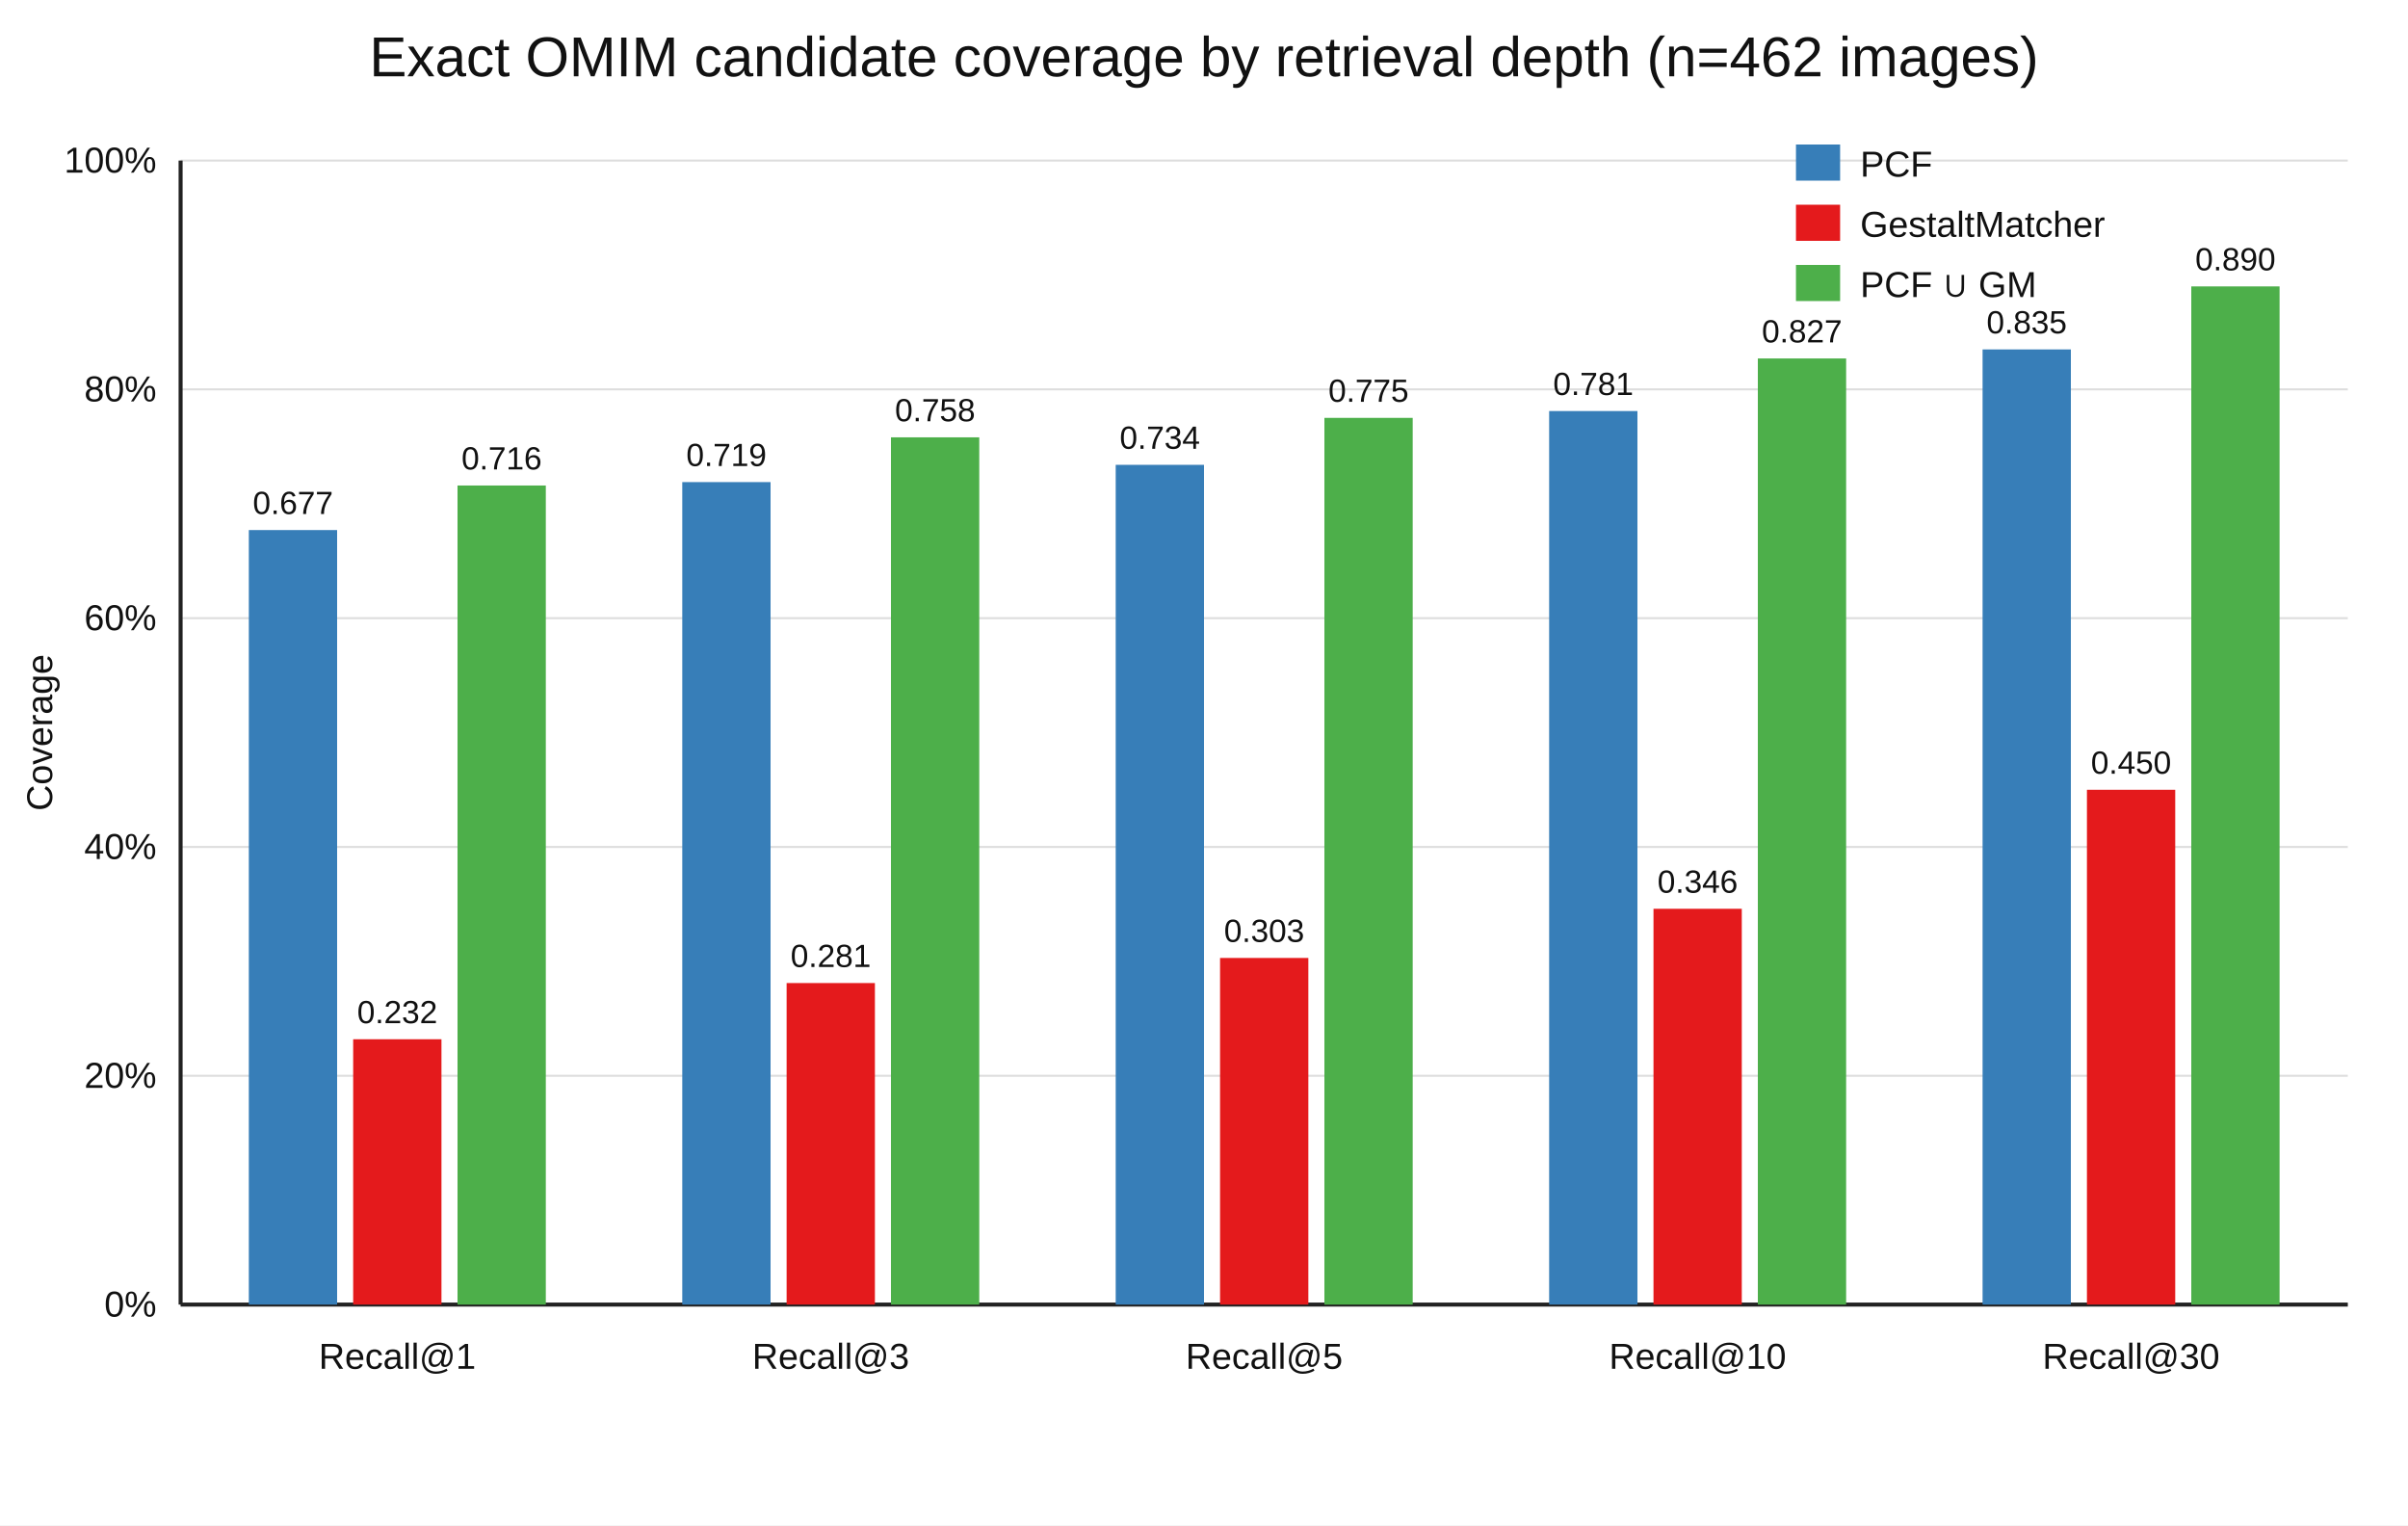
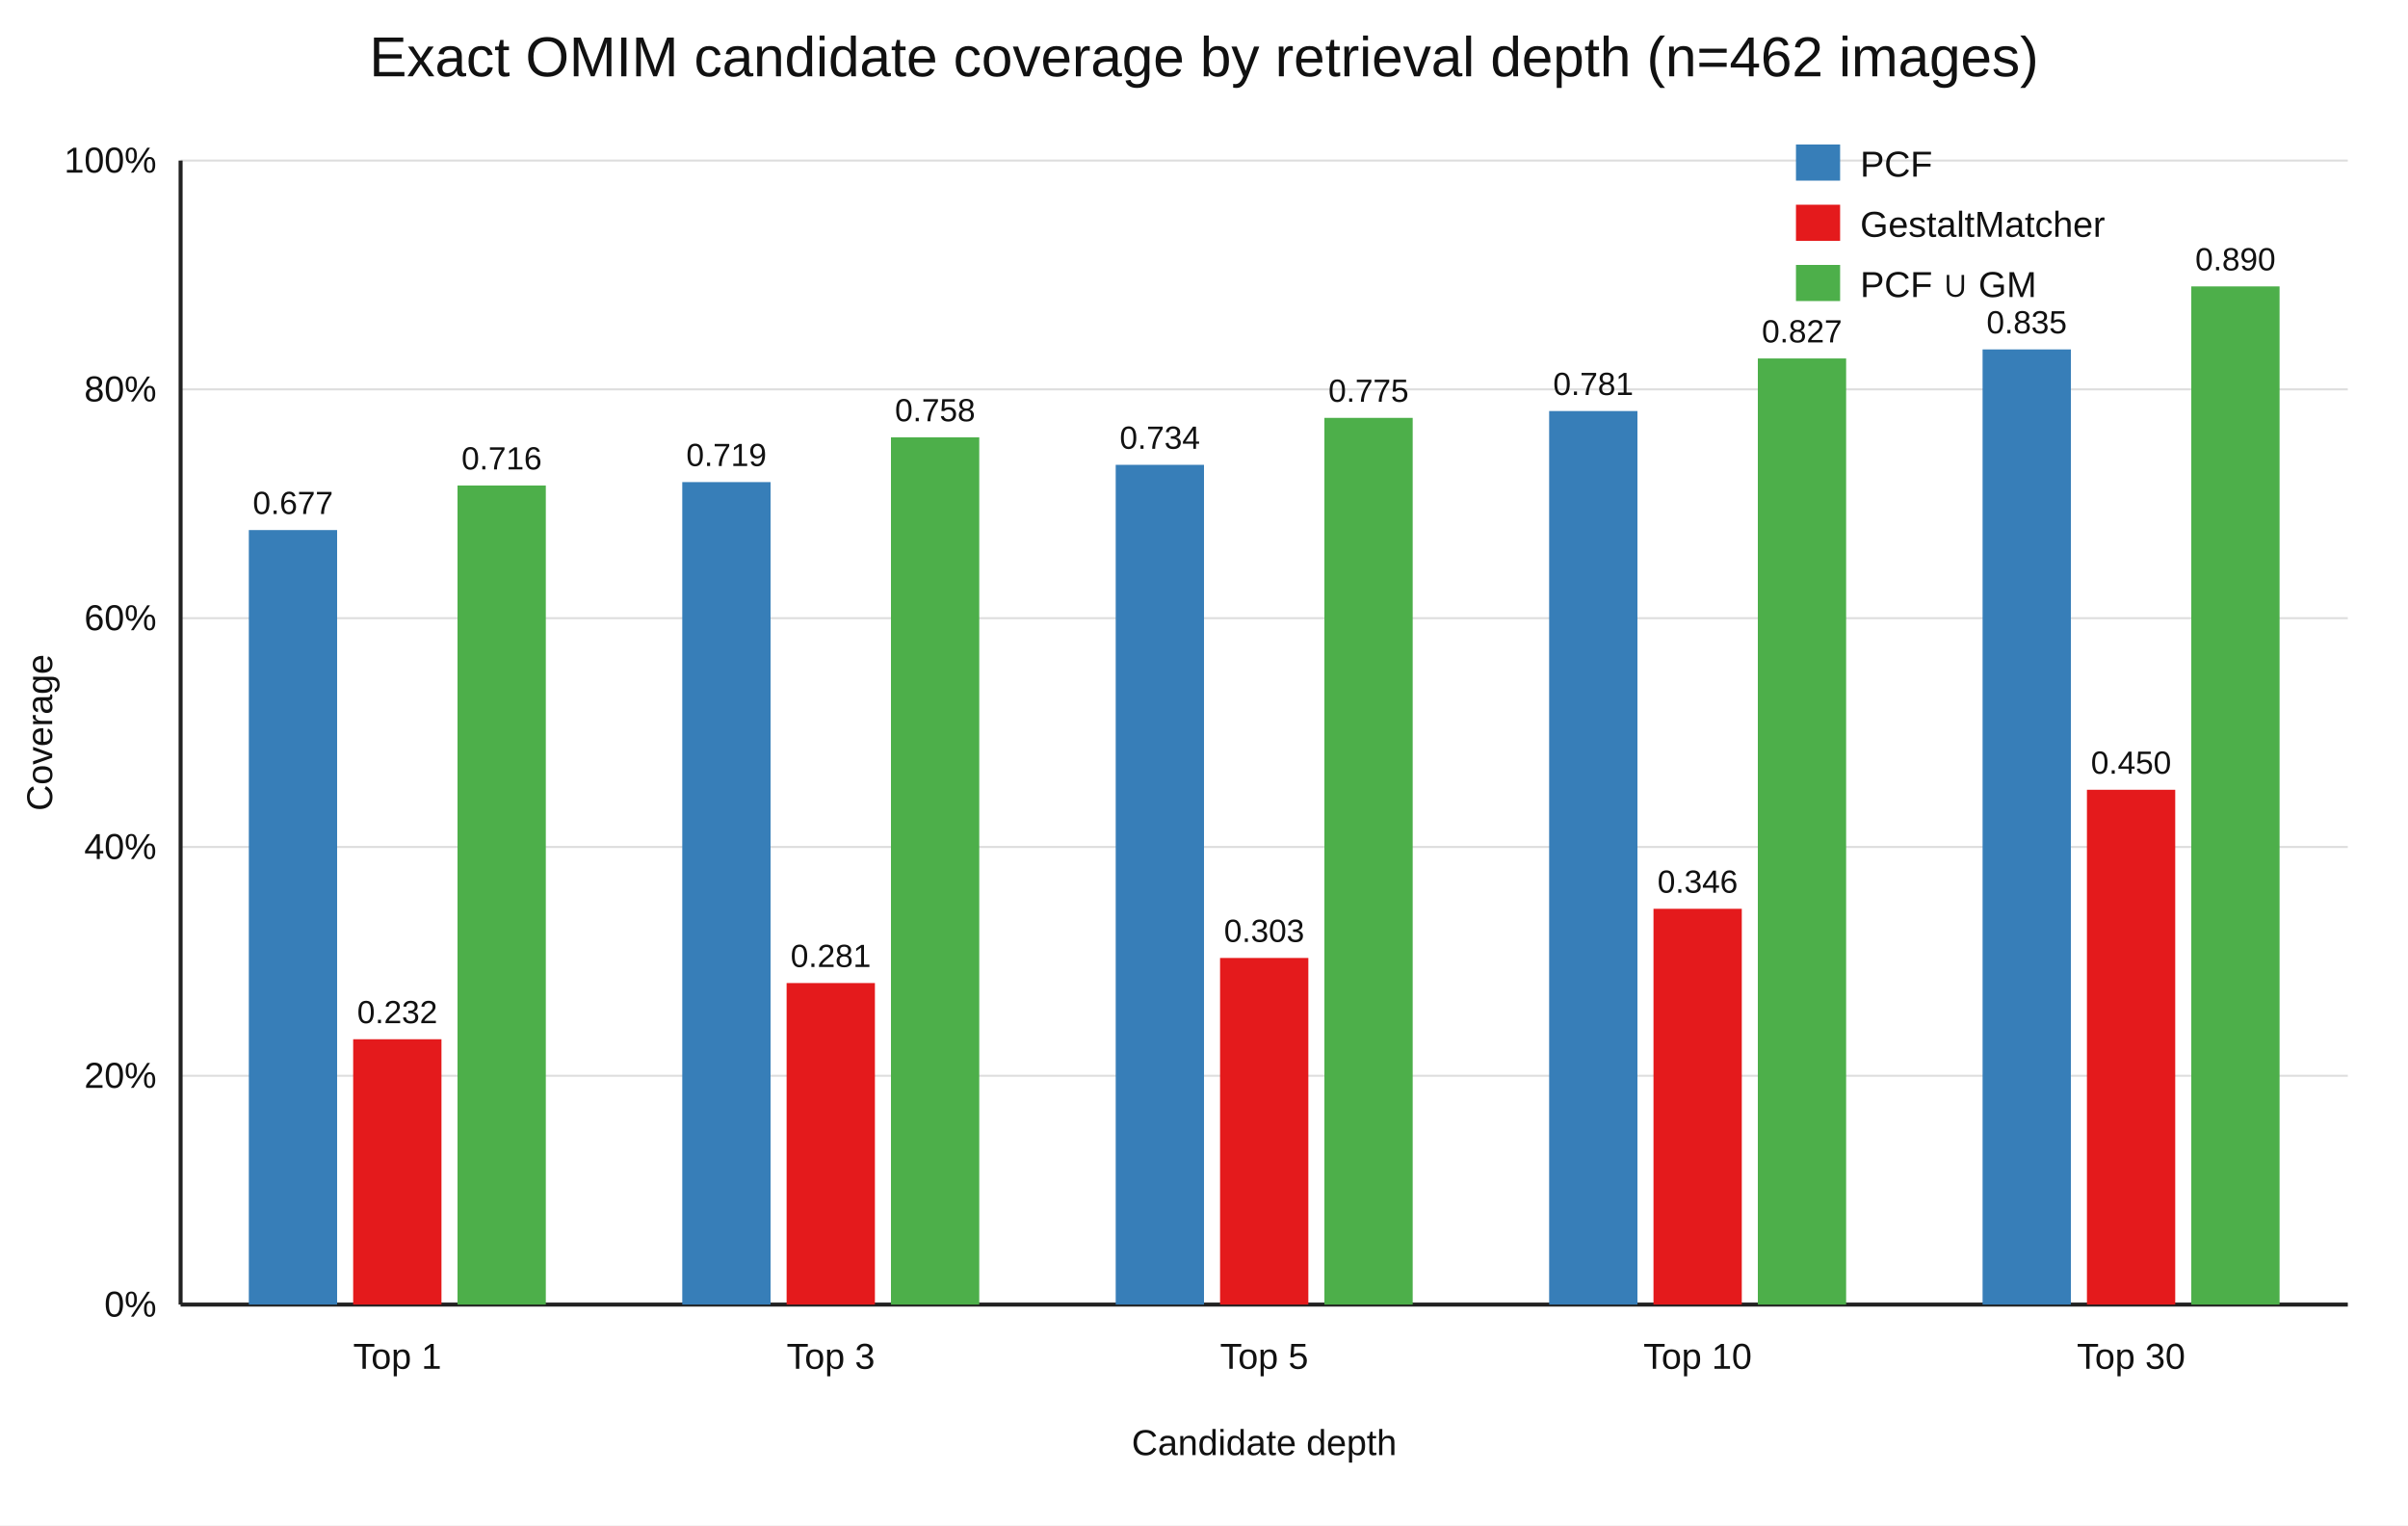
<svg xmlns="http://www.w3.org/2000/svg" width="1200" height="760" viewBox="0 0 1200 760">
  <rect width="100%" height="100%" fill="white" />
  <style>text{font-family:Arial,Helvetica,sans-serif;fill:#111}.title{font-size:28px}.axis{font-size:18px}.value{font-size:16px}.legend{font-size:18px}</style>
  <text x="600.0" y="38" text-anchor="middle" class="title">Exact OMIM candidate coverage by retrieval depth (n=462 images)</text>
  <line x1="90" y1="650.0" x2="1170" y2="650.0" stroke="#dddddd" stroke-width="1" />
  <text x="78" y="656.0" text-anchor="end" class="axis">0%</text>
  <line x1="90" y1="536.0" x2="1170" y2="536.0" stroke="#dddddd" stroke-width="1" />
  <text x="78" y="542.0" text-anchor="end" class="axis">20%</text>
  <line x1="90" y1="422.0" x2="1170" y2="422.0" stroke="#dddddd" stroke-width="1" />
  <text x="78" y="428.0" text-anchor="end" class="axis">40%</text>
  <line x1="90" y1="308.0" x2="1170" y2="308.0" stroke="#dddddd" stroke-width="1" />
  <text x="78" y="314.0" text-anchor="end" class="axis">60%</text>
  <line x1="90" y1="194.0" x2="1170" y2="194.0" stroke="#dddddd" stroke-width="1" />
  <text x="78" y="200.0" text-anchor="end" class="axis">80%</text>
  <line x1="90" y1="80.0" x2="1170" y2="80.0" stroke="#dddddd" stroke-width="1" />
  <text x="78" y="86.0" text-anchor="end" class="axis">100%</text>
  <line x1="90" y1="80" x2="90" y2="650" stroke="#222" stroke-width="2" />
  <line x1="90" y1="650" x2="1170" y2="650" stroke="#222" stroke-width="2" />
  <text x="26" y="365.0" transform="rotate(-90 26 365.0)" text-anchor="middle" class="axis">Coverage</text>
  <rect x="124.0" y="264.1" width="44" height="385.9" fill="#377eb8" />
  <text x="146.0" y="256.1" text-anchor="middle" class="value">0.677</text>
  <rect x="176.0" y="517.8" width="44" height="132.2" fill="#e41a1c" />
  <text x="198.0" y="509.8" text-anchor="middle" class="value">0.232</text>
  <rect x="228.0" y="241.9" width="44" height="408.1" fill="#4daf4a" />
  <text x="250.0" y="233.9" text-anchor="middle" class="value">0.716</text>
-   <text x="198.0" y="682" text-anchor="middle" class="axis">Recall@1</text>
+   <text x="198.0" y="682" text-anchor="middle" class="axis">Top 1</text>
  <rect x="340.0" y="240.2" width="44" height="409.8" fill="#377eb8" />
  <text x="362.0" y="232.2" text-anchor="middle" class="value">0.719</text>
  <rect x="392.0" y="489.8" width="44" height="160.2" fill="#e41a1c" />
  <text x="414.0" y="481.8" text-anchor="middle" class="value">0.281</text>
  <rect x="444.0" y="217.9" width="44" height="432.1" fill="#4daf4a" />
  <text x="466.0" y="209.9" text-anchor="middle" class="value">0.758</text>
-   <text x="414.0" y="682" text-anchor="middle" class="axis">Recall@3</text>
+   <text x="414.0" y="682" text-anchor="middle" class="axis">Top 3</text>
  <rect x="556.0" y="231.6" width="44" height="418.4" fill="#377eb8" />
  <text x="578.0" y="223.6" text-anchor="middle" class="value">0.734</text>
  <rect x="608.0" y="477.3" width="44" height="172.7" fill="#e41a1c" />
  <text x="630.0" y="469.3" text-anchor="middle" class="value">0.303</text>
  <rect x="660.0" y="208.2" width="44" height="441.8" fill="#4daf4a" />
  <text x="682.0" y="200.2" text-anchor="middle" class="value">0.775</text>
-   <text x="630.0" y="682" text-anchor="middle" class="axis">Recall@5</text>
+   <text x="630.0" y="682" text-anchor="middle" class="axis">Top 5</text>
  <rect x="772.0" y="204.8" width="44" height="445.2" fill="#377eb8" />
  <text x="794.0" y="196.8" text-anchor="middle" class="value">0.781</text>
  <rect x="824.0" y="452.8" width="44" height="197.2" fill="#e41a1c" />
  <text x="846.0" y="444.8" text-anchor="middle" class="value">0.346</text>
  <rect x="876.0" y="178.6" width="44" height="471.4" fill="#4daf4a" />
  <text x="898.0" y="170.6" text-anchor="middle" class="value">0.827</text>
-   <text x="846.0" y="682" text-anchor="middle" class="axis">Recall@10</text>
+   <text x="846.0" y="682" text-anchor="middle" class="axis">Top 10</text>
  <rect x="988.0" y="174.1" width="44" height="475.9" fill="#377eb8" />
  <text x="1010.0" y="166.1" text-anchor="middle" class="value">0.835</text>
  <rect x="1040.0" y="393.5" width="44" height="256.5" fill="#e41a1c" />
  <text x="1062.0" y="385.5" text-anchor="middle" class="value">0.450</text>
  <rect x="1092.0" y="142.7" width="44" height="507.3" fill="#4daf4a" />
  <text x="1114.0" y="134.7" text-anchor="middle" class="value">0.890</text>
-   <text x="1062.0" y="682" text-anchor="middle" class="axis">Recall@30</text>
+   <text x="1062.0" y="682" text-anchor="middle" class="axis">Top 30</text>
+   <text x="630" y="725" text-anchor="middle" class="axis">Candidate depth</text>
  <rect x="895" y="72" width="22" height="18" fill="#377eb8" />
  <text x="927" y="88" class="legend">PCF</text>
  <rect x="895" y="102" width="22" height="18" fill="#e41a1c" />
  <text x="927" y="118" class="legend">GestaltMatcher</text>
  <rect x="895" y="132" width="22" height="18" fill="#4daf4a" />
  <text x="927" y="148" class="legend">PCF ∪ GM</text>
</svg>
